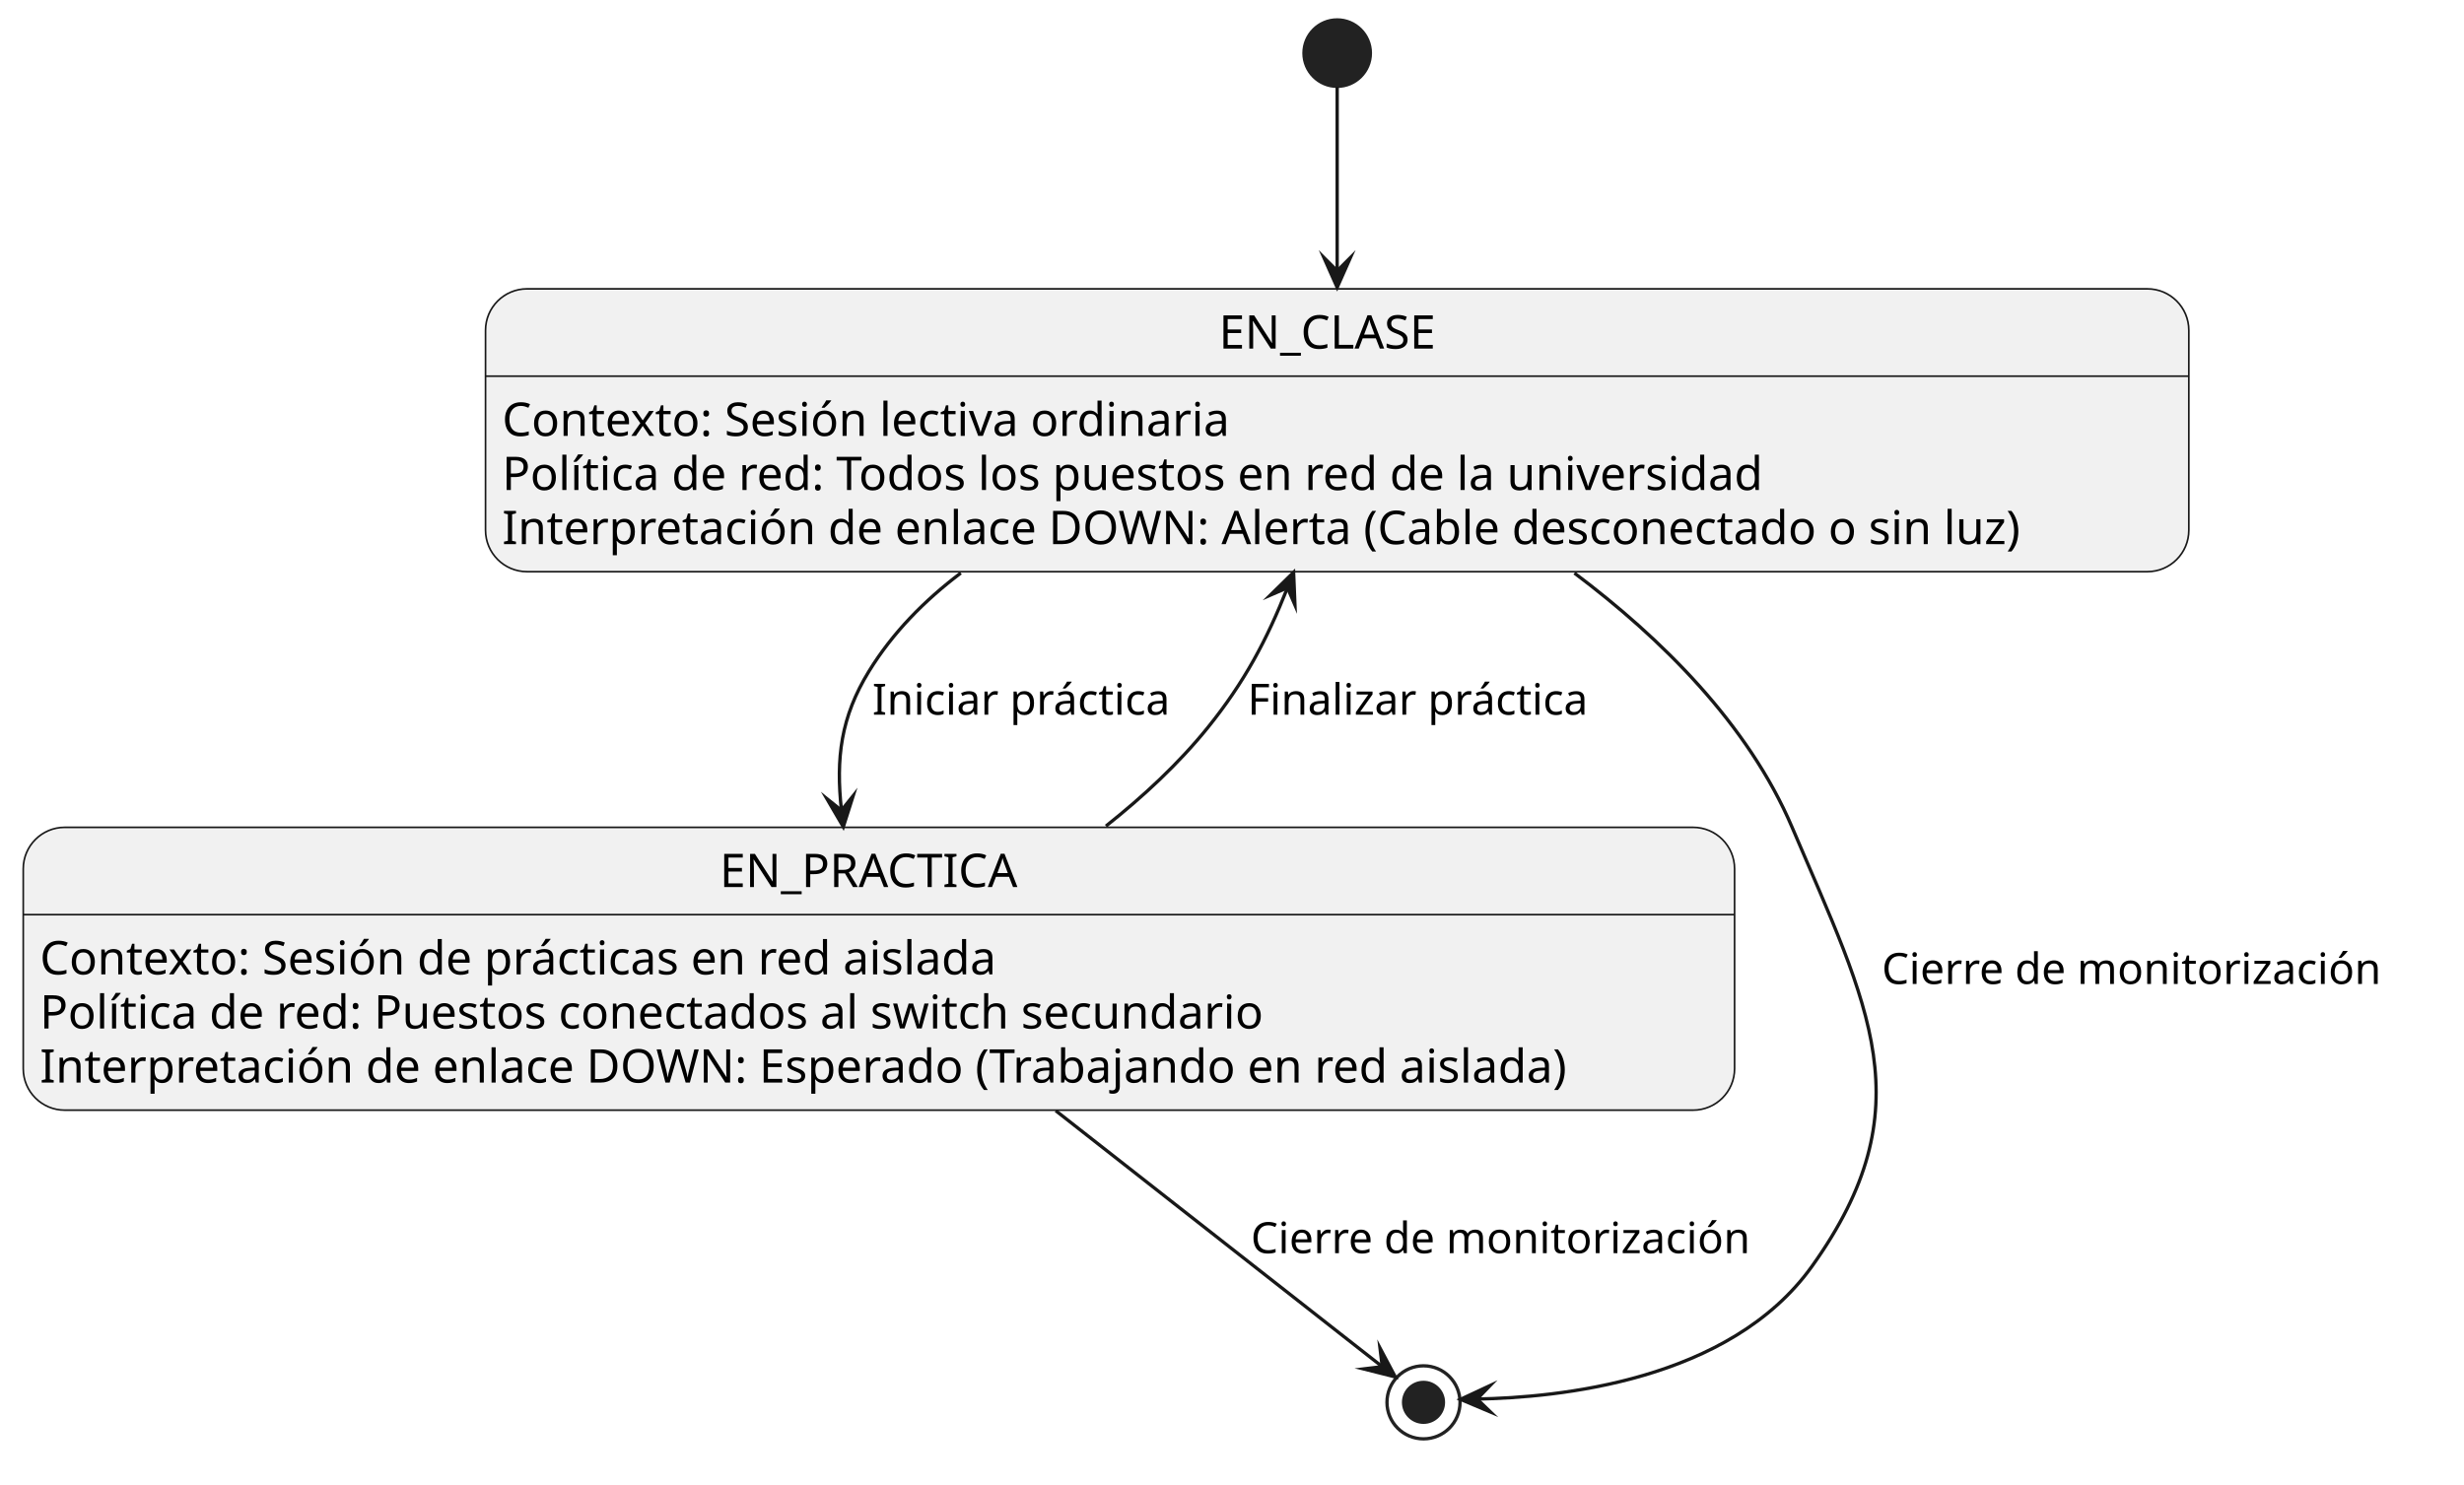
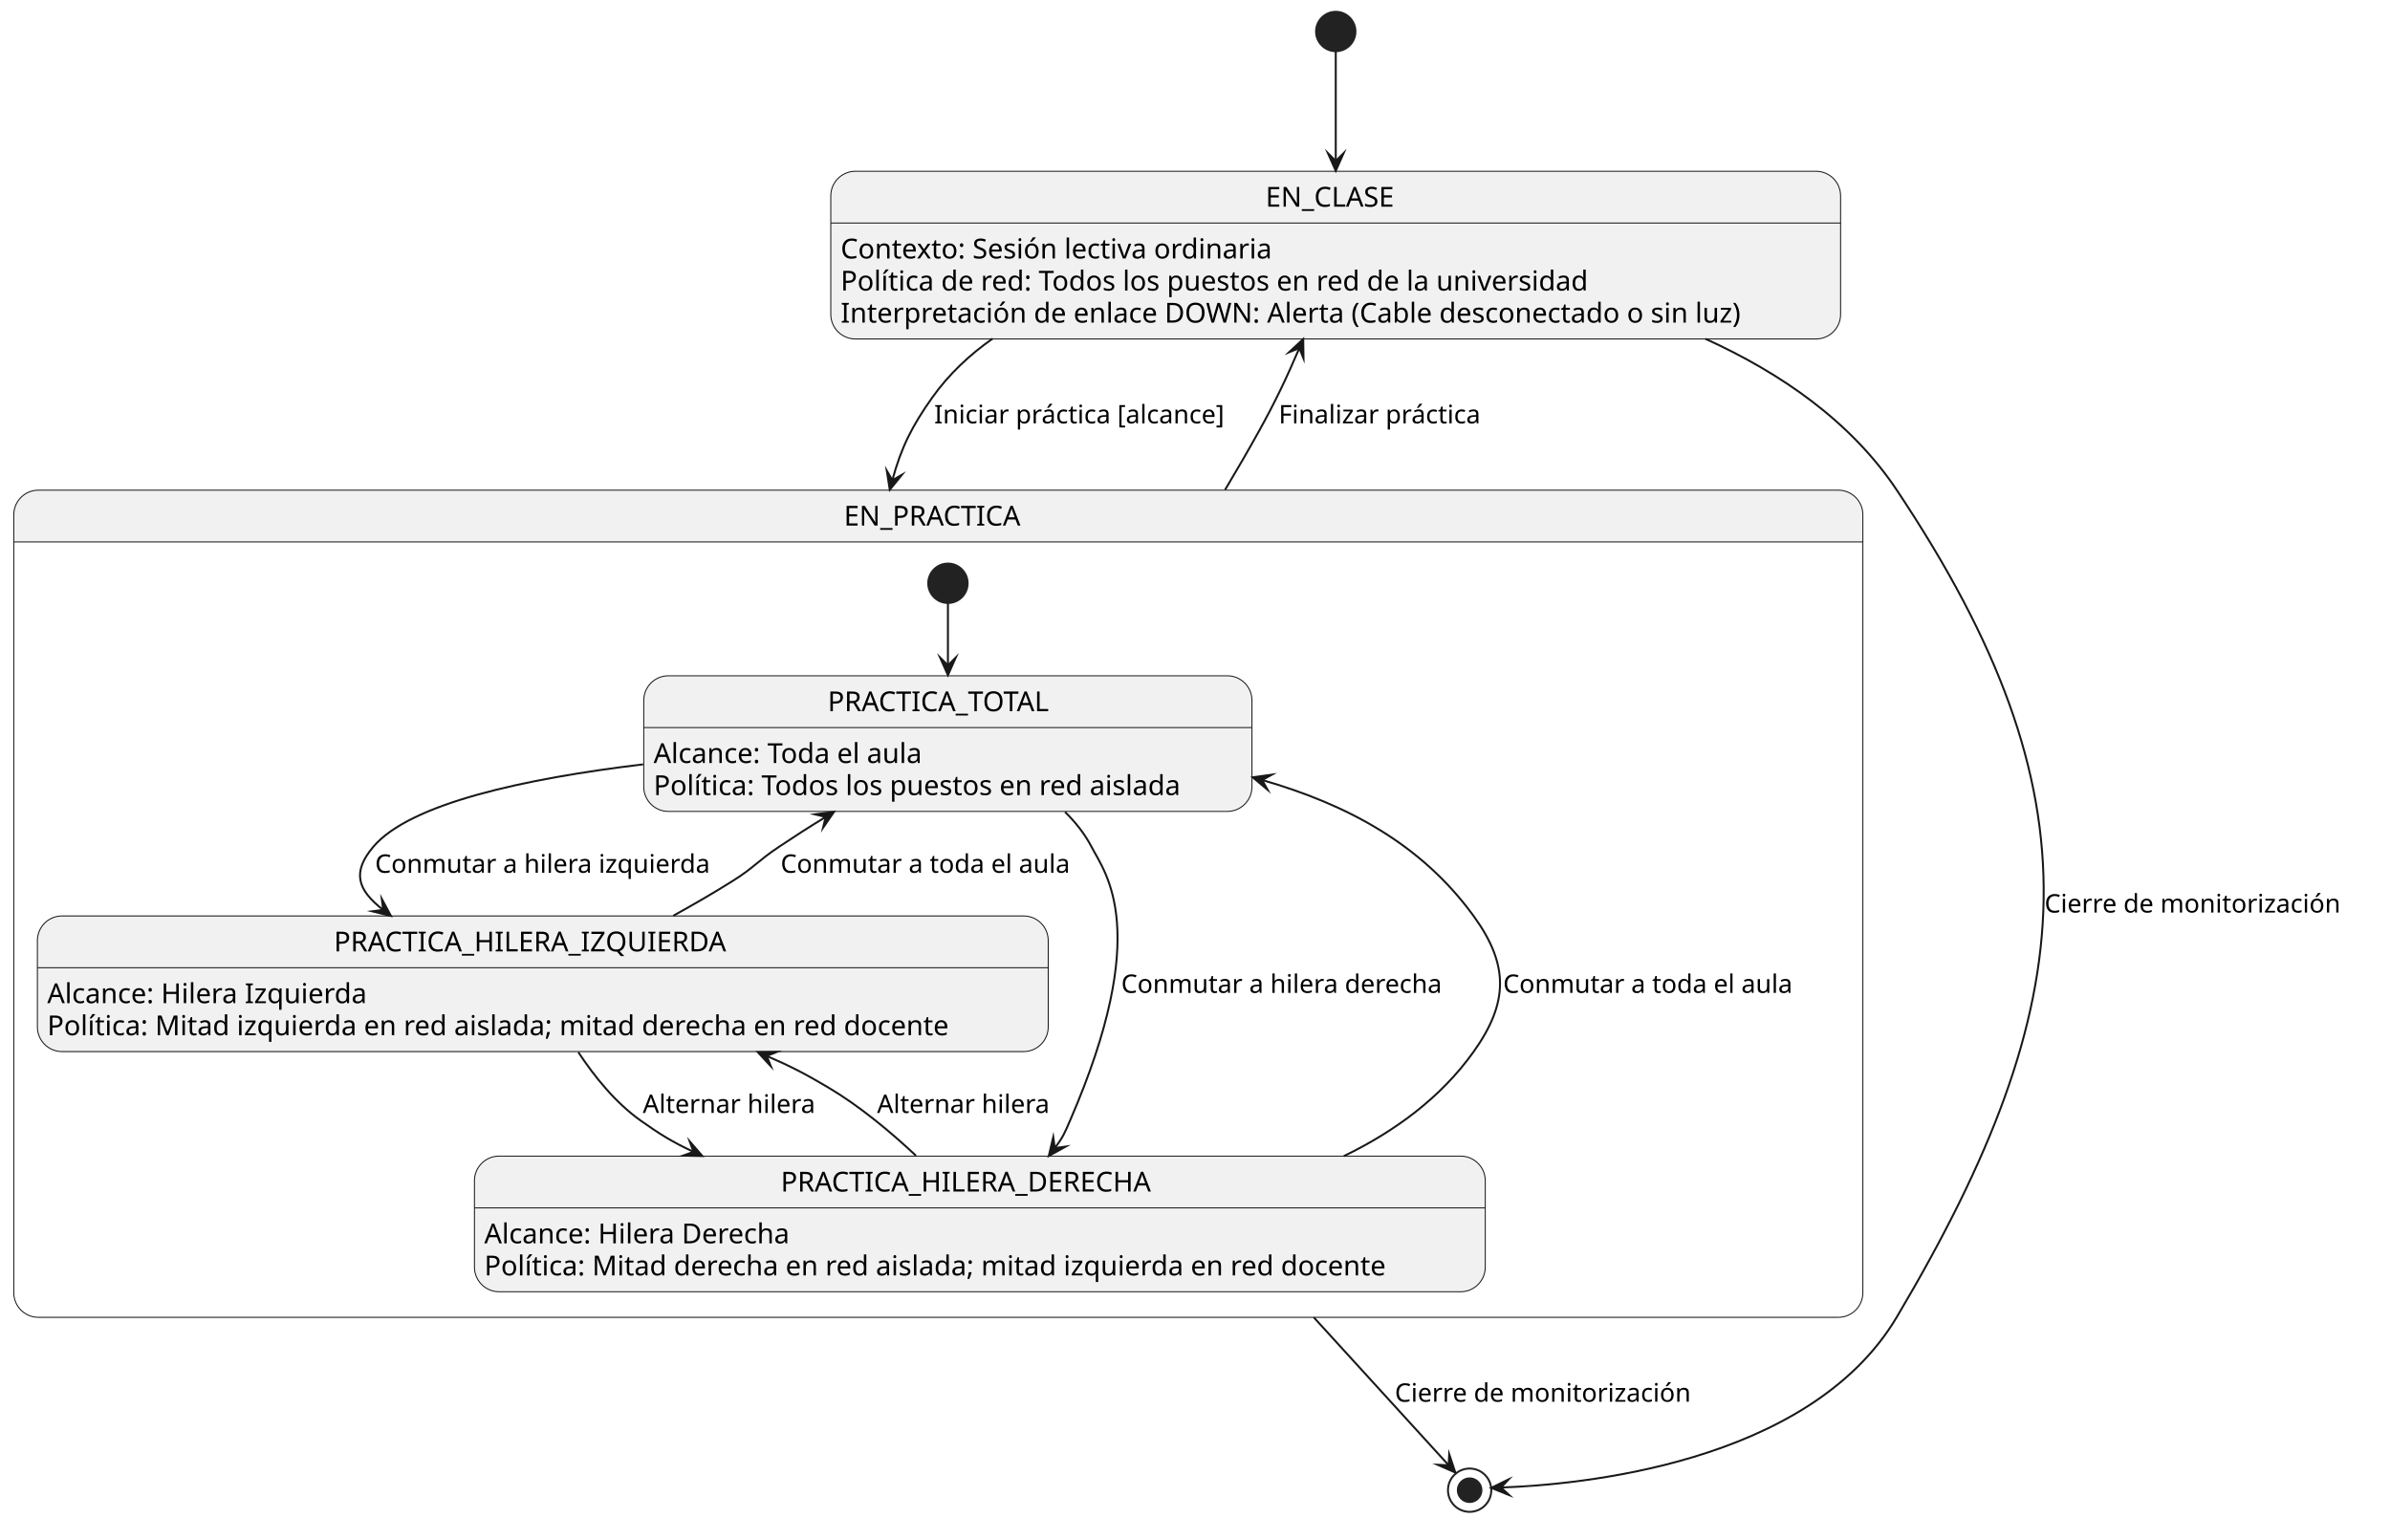
- <svg xmlns="http://www.w3.org/2000/svg" version="1.1" data-diagram-type="STATE" style="width:742px;height:447px;background:#FFFFFF;" width="742px" height="447px" viewBox="0 0 742 447" zoomAndPan="magnify" preserveAspectRatio="none" contentStyleType="text/css">
+ <svg xmlns="http://www.w3.org/2000/svg" version="1.1" data-diagram-type="STATE" style="width:1214px;height:782px;background:#FFFFFF;" width="1214px" height="782px" viewBox="0 0 1214 782" zoomAndPan="magnify" preserveAspectRatio="none" contentStyleType="text/css">
  <defs />
  <g font-family="sans-serif" lengthAdjust="spacing">
    <g class="entity" data-qualified-name="EN_CLASE" id="ent0001" data-source-line="3">
-       <rect x="146.21" y="87" width="512.926" height="85.188" fill="#F1F1F1" style="stroke:#181818;stroke-width:0.5;" rx="12.5" ry="12.5" />
-       <line x1="146.21" y1="113.297" x2="659.136" y2="113.297" style="stroke:#181818;stroke-width:0.5;" />
-       <text x="367.071" y="104.995" fill="#000" font-size="14" textLength="71.203">EN_CLASE</text>
-       <text x="151.21" y="131.292" fill="#000" font-size="14" textLength="237.063">Contexto: Sesión lectiva ordinaria</text>
-       <text x="151.21" y="147.589" fill="#000" font-size="14" textLength="409.582">Política de red: Todos los puestos en red de la universidad</text>
-       <text x="151.21" y="163.886" fill="#000" font-size="14" textLength="492.926">Interpretación de enlace DOWN: Alerta (Cable desconectado o sin luz)</text>
+       <rect x="422" y="87" width="512.926" height="85.188" fill="#F1F1F1" style="stroke:#181818;stroke-width:0.5;" rx="12.5" ry="12.5" />
+       <line x1="422" y1="113.297" x2="934.926" y2="113.297" style="stroke:#181818;stroke-width:0.5;" />
+       <text x="642.861" y="104.995" fill="#000" font-size="14" textLength="71.203">EN_CLASE</text>
+       <text x="427" y="131.292" fill="#000" font-size="14" textLength="237.063">Contexto: Sesión lectiva ordinaria</text>
+       <text x="427" y="147.589" fill="#000" font-size="14" textLength="409.582">Política de red: Todos los puestos en red de la universidad</text>
+       <text x="427" y="163.886" fill="#000" font-size="14" textLength="492.926">Interpretación de enlace DOWN: Alerta (Cable desconectado o sin luz)</text>
    </g>
    <g class="entity" data-qualified-name="EN_PRACTICA" id="ent0002" data-source-line="9">
-       <rect x="7" y="249.19" width="515.346" height="85.188" fill="#F1F1F1" style="stroke:#181818;stroke-width:0.5;" rx="12.5" ry="12.5" />
-       <line x1="7" y1="275.487" x2="522.346" y2="275.487" style="stroke:#181818;stroke-width:0.5;" />
-       <text x="216.736" y="267.185" fill="#000" font-size="14" textLength="95.874">EN_PRACTICA</text>
-       <text x="12" y="293.482" fill="#000" font-size="14" textLength="313.004">Contexto: Sesión de prácticas en red aislada</text>
-       <text x="12" y="309.779" fill="#000" font-size="14" textLength="396.088">Política de red: Puestos conectados al switch secundario</text>
-       <text x="12" y="326.076" fill="#000" font-size="14" textLength="495.346">Interpretación de enlace DOWN: Esperado (Trabajando en red aislada)</text>
+       <path d="M19.5,249 L933.739,249 A12.5,12.5 0 0 1 946.239,261.5 L946.239,275.297 L7,275.297 L7,261.5 A12.5,12.5 0 0 1 19.5,249" fill="#F1F1F1" />
+       <rect x="7" y="249" width="939.239" height="420.188" fill="none" style="stroke:#181818;stroke-width:0.5;" rx="12.5" ry="12.5" />
+       <line x1="7" y1="275.297" x2="946.239" y2="275.297" style="stroke:#181818;stroke-width:0.5;" />
+       <text x="428.683" y="266.995" fill="#000" font-size="14" textLength="95.874">EN_PRACTICA</text>
+       <g class="entity" data-qualified-name="EN_PRACTICA.PRACTICA_TOTAL" id="ent0003" data-source-line="12">
+         <rect x="327" y="343.297" width="308.928" height="68.891" fill="#F1F1F1" style="stroke:#181818;stroke-width:0.5;" rx="12.5" ry="12.5" />
+         <line x1="327" y1="369.594" x2="635.928" y2="369.594" style="stroke:#181818;stroke-width:0.5;" />
+         <text x="420.436" y="361.292" fill="#000" font-size="14" textLength="122.056">PRACTICA_TOTAL</text>
+         <text x="332" y="387.589" fill="#000" font-size="14" textLength="150.001">Alcance: Toda el aula</text>
+         <text x="332" y="403.886" fill="#000" font-size="14" textLength="288.928">Política: Todos los puestos en red aislada</text>
+       </g>
+       <g class="entity" data-qualified-name="EN_PRACTICA.PRACTICA_HILERA_IZQUIERDA" id="ent0004" data-source-line="17">
+         <rect x="19" y="465.297" width="513.445" height="68.891" fill="#F1F1F1" style="stroke:#181818;stroke-width:0.5;" rx="12.5" ry="12.5" />
+         <line x1="19" y1="491.594" x2="532.445" y2="491.594" style="stroke:#181818;stroke-width:0.5;" />
+         <text x="169.619" y="483.292" fill="#000" font-size="14" textLength="212.208">PRACTICA_HILERA_IZQUIERDA</text>
+         <text x="24" y="509.589" fill="#000" font-size="14" textLength="174.761">Alcance: Hilera Izquierda</text>
+         <text x="24" y="525.886" fill="#000" font-size="14" textLength="493.445">Política: Mitad izquierda en red aislada; mitad derecha en red docente</text>
+       </g>
+       <g class="entity" data-qualified-name="EN_PRACTICA.PRACTICA_HILERA_DERECHA" id="ent0005" data-source-line="22">
+         <rect x="241" y="587.297" width="513.445" height="68.891" fill="#F1F1F1" style="stroke:#181818;stroke-width:0.5;" rx="12.5" ry="12.5" />
+         <line x1="241" y1="613.594" x2="754.445" y2="613.594" style="stroke:#181818;stroke-width:0.5;" />
+         <text x="396.602" y="605.292" fill="#000" font-size="14" textLength="202.241">PRACTICA_HILERA_DERECHA</text>
+         <text x="246" y="631.589" fill="#000" font-size="14" textLength="168.711">Alcance: Hilera Derecha</text>
+         <text x="246" y="647.886" fill="#000" font-size="14" textLength="493.445">Política: Mitad derecha en red aislada; mitad izquierda en red docente</text>
+       </g>
+       <g class="start_entity" data-qualified-name="EN_PRACTICA..start.EN_PRACTICA" id="ent0008" data-source-line="10">
+         <ellipse cx="481.5" cy="296.297" rx="10" ry="10" fill="#222" style="stroke:#222;stroke-width:1;" />
+       </g>
+       <g class="link" data-entity-1="ent0008" data-entity-2="ent0003" id="lnk9" data-source-line="10" data-link-type="dependency">
+         <path d="M481.5,306.417 C481.5,315.387 481.5,324.647 481.5,337.987" style="stroke:#181818;stroke-width:1;" fill="none" id="*start*EN_PRACTICA-to-PRACTICA_TOTAL" />
+         <polygon points="481.5,342.987,485.5,333.987,481.5,337.987,477.5,333.987,481.5,342.987" fill="#181818" style="stroke:#181818;stroke-width:1;stroke-linejoin:miter;stroke-miterlimit:10;" />
+       </g>
+       <g class="link" data-entity-1="ent0003" data-entity-2="ent0004" id="lnk10" data-source-line="27" data-link-type="dependency">
+         <path d="M326.65,388.287 C266.76,395.487 208.11,408.117 189.5,430.297 C178.83,443.017 181.39,451.942 194.64,462.222" style="stroke:#181818;stroke-width:1;" fill="none" id="PRACTICA_TOTAL-to-PRACTICA_HILERA_IZQUIERDA" />
+         <polygon points="198.59,465.287,193.931,456.61,194.64,462.222,189.027,462.93,198.59,465.287" fill="#181818" style="stroke:#181818;stroke-width:1;stroke-linejoin:miter;stroke-miterlimit:10;" />
+         <text x="190.5" y="443.364" fill="#000" font-size="13" textLength="181.816">Conmutar a hilera izquierda</text>
+       </g>
+       <g class="link" data-entity-1="ent0003" data-entity-2="ent0005" id="lnk11" data-source-line="28" data-link-type="dependency">
+         <path d="M540.98,412.457 C546.37,417.747 551.07,423.687 554.5,430.297 C561.4,443.607 585.53,472.467 543.5,569.297 C540.78,575.567 540.016,577.617 535.766,583.207" style="stroke:#181818;stroke-width:1;" fill="none" id="PRACTICA_TOTAL-to-PRACTICA_HILERA_DERECHA" />
+         <polygon points="532.74,587.187,541.371,582.443,535.766,583.207,535.003,577.601,532.74,587.187" fill="#181818" style="stroke:#181818;stroke-width:1;stroke-linejoin:miter;stroke-miterlimit:10;" />
+         <text x="569.5" y="504.364" fill="#000" font-size="13" textLength="174.662">Conmutar a hilera derecha</text>
+       </g>
+       <g class="link" data-entity-1="ent0004" data-entity-2="ent0003" id="lnk12" data-source-line="29" data-link-type="dependency">
+         <path d="M341.99,465.187 C352.35,459.467 362.82,453.397 372.5,447.297 C383.25,440.517 384.92,437.347 395.5,430.297 C404.48,424.307 409.885,420.817 419.395,414.997" style="stroke:#181818;stroke-width:1;" fill="none" id="PRACTICA_HILERA_IZQUIERDA-to-PRACTICA_TOTAL" />
+         <polygon points="423.66,412.387,413.895,413.673,419.395,414.997,418.071,420.497,423.66,412.387" fill="#181818" style="stroke:#181818;stroke-width:1;stroke-linejoin:miter;stroke-miterlimit:10;" />
+         <text x="396.5" y="443.364" fill="#000" font-size="13" textLength="157.739">Conmutar a toda el aula</text>
+       </g>
+       <g class="link" data-entity-1="ent0005" data-entity-2="ent0003" id="lnk13" data-source-line="30" data-link-type="dependency">
+         <path d="M682.57,587.297 C708.44,574.777 731.84,557.657 748.5,534.297 C766.3,509.327 766.54,490.097 748.5,465.297 C721.92,428.747 684.354,408.712 641.134,396.252" style="stroke:#181818;stroke-width:1;" fill="none" id="PRACTICA_HILERA_DERECHA-to-PRACTICA_TOTAL" />
+         <polygon points="636.33,394.867,643.87,401.203,641.134,396.252,646.086,393.517,636.33,394.867" fill="#181818" style="stroke:#181818;stroke-width:1;stroke-linejoin:miter;stroke-miterlimit:10;" />
+         <text x="763.5" y="504.364" fill="#000" font-size="13" textLength="157.739">Conmutar a toda el aula</text>
+       </g>
+       <g class="link" data-entity-1="ent0004" data-entity-2="ent0005" id="lnk14" data-source-line="31" data-link-type="dependency">
+         <path d="M293.76,534.507 C302,546.987 312.76,560.287 325.5,569.297 C335.17,576.137 341.233,579.953 352.253,585.123" style="stroke:#181818;stroke-width:1;" fill="none" id="PRACTICA_HILERA_IZQUIERDA-to-PRACTICA_HILERA_DERECHA" />
+         <polygon points="356.78,587.247,350.331,579.803,352.253,585.123,346.933,587.046,356.78,587.247" fill="#181818" style="stroke:#181818;stroke-width:1;stroke-linejoin:miter;stroke-miterlimit:10;" />
+         <text x="326.5" y="565.364" fill="#000" font-size="13" textLength="93.399">Alternar hilera</text>
+       </g>
+       <g class="link" data-entity-1="ent0005" data-entity-2="ent0004" id="lnk15" data-source-line="32" data-link-type="dependency">
+         <path d="M465.24,587.047 C452.23,574.857 436.52,561.767 420.5,552.297 C409.35,545.697 401.813,541.733 389.473,536.423" style="stroke:#181818;stroke-width:1;" fill="none" id="PRACTICA_HILERA_DERECHA-to-PRACTICA_HILERA_IZQUIERDA" />
+         <polygon points="384.88,534.447,391.566,541.679,389.473,536.423,394.728,534.33,384.88,534.447" fill="#181818" style="stroke:#181818;stroke-width:1;stroke-linejoin:miter;stroke-miterlimit:10;" />
+         <text x="445.5" y="565.364" fill="#000" font-size="13" textLength="93.399">Alternar hilera</text>
+       </g>
    </g>
-     <g class="start_entity" data-qualified-name=".start." id="ent0003" data-source-line="1">
-       <ellipse cx="402.67" cy="16" rx="10" ry="10" fill="#222" style="stroke:#222;stroke-width:1;" />
+     <g class="start_entity" data-qualified-name=".start." id="ent0006" data-source-line="1">
+       <ellipse cx="678.5" cy="16" rx="10" ry="10" fill="#222" style="stroke:#222;stroke-width:1;" />
    </g>
-     <g class="end_entity" data-qualified-name=".end." id="ent0007" data-source-line="19">
-       <ellipse cx="428.67" cy="422.38" rx="11" ry="11" fill="none" style="stroke:#222;stroke-width:1;" />
-       <ellipse cx="428.67" cy="422.38" rx="6" ry="6" fill="#222" style="stroke:#222;stroke-width:1;" />
+     <g class="end_entity" data-qualified-name=".end." id="ent0018" data-source-line="39">
+       <ellipse cx="746.5" cy="757" rx="11" ry="11" fill="none" style="stroke:#222;stroke-width:1;" />
+       <ellipse cx="746.5" cy="757" rx="6" ry="6" fill="#222" style="stroke:#222;stroke-width:1;" />
    </g>
-     <g class="link" data-entity-1="ent0003" data-entity-2="ent0001" id="lnk4" data-source-line="1" data-link-type="dependency">
-       <path d="M402.67,26.14 C402.67,39.31 402.67,59.48 402.67,81.58" style="stroke:#181818;stroke-width:1;" fill="none" id="*start*-to-EN_CLASE" />
-       <polygon points="402.67,86.58,406.67,77.58,402.67,81.58,398.67,77.58,402.67,86.58" fill="#181818" style="stroke:#181818;stroke-width:1;stroke-linejoin:miter;stroke-miterlimit:10;" />
+     <g class="link" data-entity-1="ent0006" data-entity-2="ent0001" id="lnk7" data-source-line="1" data-link-type="dependency">
+       <path d="M678.5,26.12 C678.5,39.34 678.5,59.63 678.5,81.78" style="stroke:#181818;stroke-width:1;" fill="none" id="*start*-to-EN_CLASE" />
+       <polygon points="678.5,86.78,682.5,77.78,678.5,81.78,674.5,77.78,678.5,86.78" fill="#181818" style="stroke:#181818;stroke-width:1;stroke-linejoin:miter;stroke-miterlimit:10;" />
    </g>
-     <g class="link" data-entity-1="ent0001" data-entity-2="ent0002" id="lnk5" data-source-line="15" data-link-type="dependency">
-       <path d="M289.33,172.59 C278.41,180.83 268.78,190.61 261.67,202.19 C253.22,215.96 251.66,228.37 253.4,244.08" style="stroke:#181818;stroke-width:1;" fill="none" id="EN_CLASE-to-EN_PRACTICA" />
-       <polygon points="253.95,249.05,256.935,239.664,253.4,244.08,248.984,240.545,253.95,249.05" fill="#181818" style="stroke:#181818;stroke-width:1;stroke-linejoin:miter;stroke-miterlimit:10;" />
-       <text x="262.67" y="215.257" fill="#000" font-size="13" textLength="96.421">Iniciar práctica</text>
+     <g class="link" data-entity-1="ent0001" data-entity-2="ent0002" id="lnk16" data-source-line="35" data-link-type="dependency">
+       <path d="M504.21,172.01 C492.42,180.28 481.9,190.17 473.5,202 C463.4,216.22 457.761,227.272 453.261,243.972" style="stroke:#181818;stroke-width:1;" fill="none" id="EN_CLASE-to-EN_PRACTICA" />
+       <polygon points="451.96,248.8,458.164,241.151,453.261,243.972,450.439,239.069,451.96,248.8" fill="#181818" style="stroke:#181818;stroke-width:1;stroke-linejoin:miter;stroke-miterlimit:10;" />
+       <text x="474.5" y="215.067" fill="#000" font-size="13" textLength="160.773">Iniciar práctica [alcance]</text>
    </g>
-     <g class="link" data-entity-1="ent0002" data-entity-2="ent0001" id="lnk6" data-source-line="17" data-link-type="dependency">
-       <path d="M333.04,248.81 C344.2,239.96 354.94,230 363.67,219.19 C374.76,205.47 381.478,192.748 387.708,177.028" style="stroke:#181818;stroke-width:1;" fill="none" id="EN_PRACTICA-to-EN_CLASE" />
-       <polygon points="389.55,172.38,382.515,179.273,387.708,177.028,389.953,182.221,389.55,172.38" fill="#181818" style="stroke:#181818;stroke-width:1;stroke-linejoin:miter;stroke-miterlimit:10;" />
-       <text x="375.67" y="215.257" fill="#000" font-size="13" textLength="111.319">Finalizar práctica</text>
+     <g class="link" data-entity-1="ent0002" data-entity-2="ent0001" id="lnk17" data-source-line="37" data-link-type="dependency">
+       <path d="M622.25,248.87 C628.23,238.87 634.01,228.88 639.5,219 C647.73,204.17 653.573,191.867 660.003,176.837" style="stroke:#181818;stroke-width:1;" fill="none" id="EN_PRACTICA-to-EN_CLASE" />
+       <polygon points="661.97,172.24,654.752,178.941,660.003,176.837,662.108,182.088,661.97,172.24" fill="#181818" style="stroke:#181818;stroke-width:1;stroke-linejoin:miter;stroke-miterlimit:10;" />
+       <text x="649.5" y="215.067" fill="#000" font-size="13" textLength="111.319">Finalizar práctica</text>
    </g>
-     <g class="link" data-entity-1="ent0001" data-entity-2="ent0007" id="lnk8" data-source-line="19" data-link-type="dependency">
-       <path d="M474.12,172.61 C500.16,192.18 526.43,218.07 539.67,249.19 C562.7,303.31 579.88,333.54 545.67,381.38 C520.83,416.13 468.909,420.937 444.799,421.387" style="stroke:#181818;stroke-width:1;" fill="none" id="EN_CLASE-to-*end*" />
-       <polygon points="439.8,421.48,448.873,425.311,444.799,421.387,448.724,417.313,439.8,421.48" fill="#181818" style="stroke:#181818;stroke-width:1;stroke-linejoin:miter;stroke-miterlimit:10;" />
-       <text x="566.67" y="296.357" fill="#000" font-size="13" textLength="160.107">Cierre de monitorización</text>
+     <g class="link" data-entity-1="ent0001" data-entity-2="ent0018" id="lnk19" data-source-line="39" data-link-type="dependency">
+       <path d="M866.24,172.11 C904.56,189.49 940.23,214.12 963.5,249 C1067.1,404.28 1058.72,508.45 963.5,669 C918.78,744.41 800.037,754.326 762.457,755.636" style="stroke:#181818;stroke-width:1;" fill="none" id="EN_CLASE-to-*end*" />
+       <polygon points="757.46,755.81,766.594,759.494,762.457,755.636,766.315,751.499,757.46,755.81" fill="#181818" style="stroke:#181818;stroke-width:1;stroke-linejoin:miter;stroke-miterlimit:10;" />
+       <text x="1038.5" y="463.567" fill="#000" font-size="13" textLength="160.107">Cierre de monitorización</text>
    </g>
-     <g class="link" data-entity-1="ent0002" data-entity-2="ent0007" id="lnk9" data-source-line="20" data-link-type="dependency">
-       <path d="M317.92,334.54 C355.14,363.73 397.485,396.925 416.245,411.635" style="stroke:#181818;stroke-width:1;" fill="none" id="EN_PRACTICA-to-*end*" />
-       <polygon points="420.18,414.72,415.566,406.019,416.245,411.635,410.629,412.314,420.18,414.72" fill="#181818" style="stroke:#181818;stroke-width:1;stroke-linejoin:miter;stroke-miterlimit:10;" />
-       <text x="376.67" y="377.447" fill="#000" font-size="13" textLength="160.107">Cierre de monitorización</text>
+     <g class="link" data-entity-1="ent0002" data-entity-2="ent0018" id="lnk20" data-source-line="40" data-link-type="dependency">
+       <path d="M667.32,669.19 C699.65,704.64 723.431,730.706 735.861,744.336" style="stroke:#181818;stroke-width:1;" fill="none" id="EN_PRACTICA-to-*end*" />
+       <polygon points="739.23,748.03,736.121,738.685,735.861,744.336,730.21,744.075,739.23,748.03" fill="#181818" style="stroke:#181818;stroke-width:1;stroke-linejoin:miter;stroke-miterlimit:10;" />
+       <text x="708.5" y="712.067" fill="#000" font-size="13" textLength="160.107">Cierre de monitorización</text>
    </g>
  </g>
</svg>
